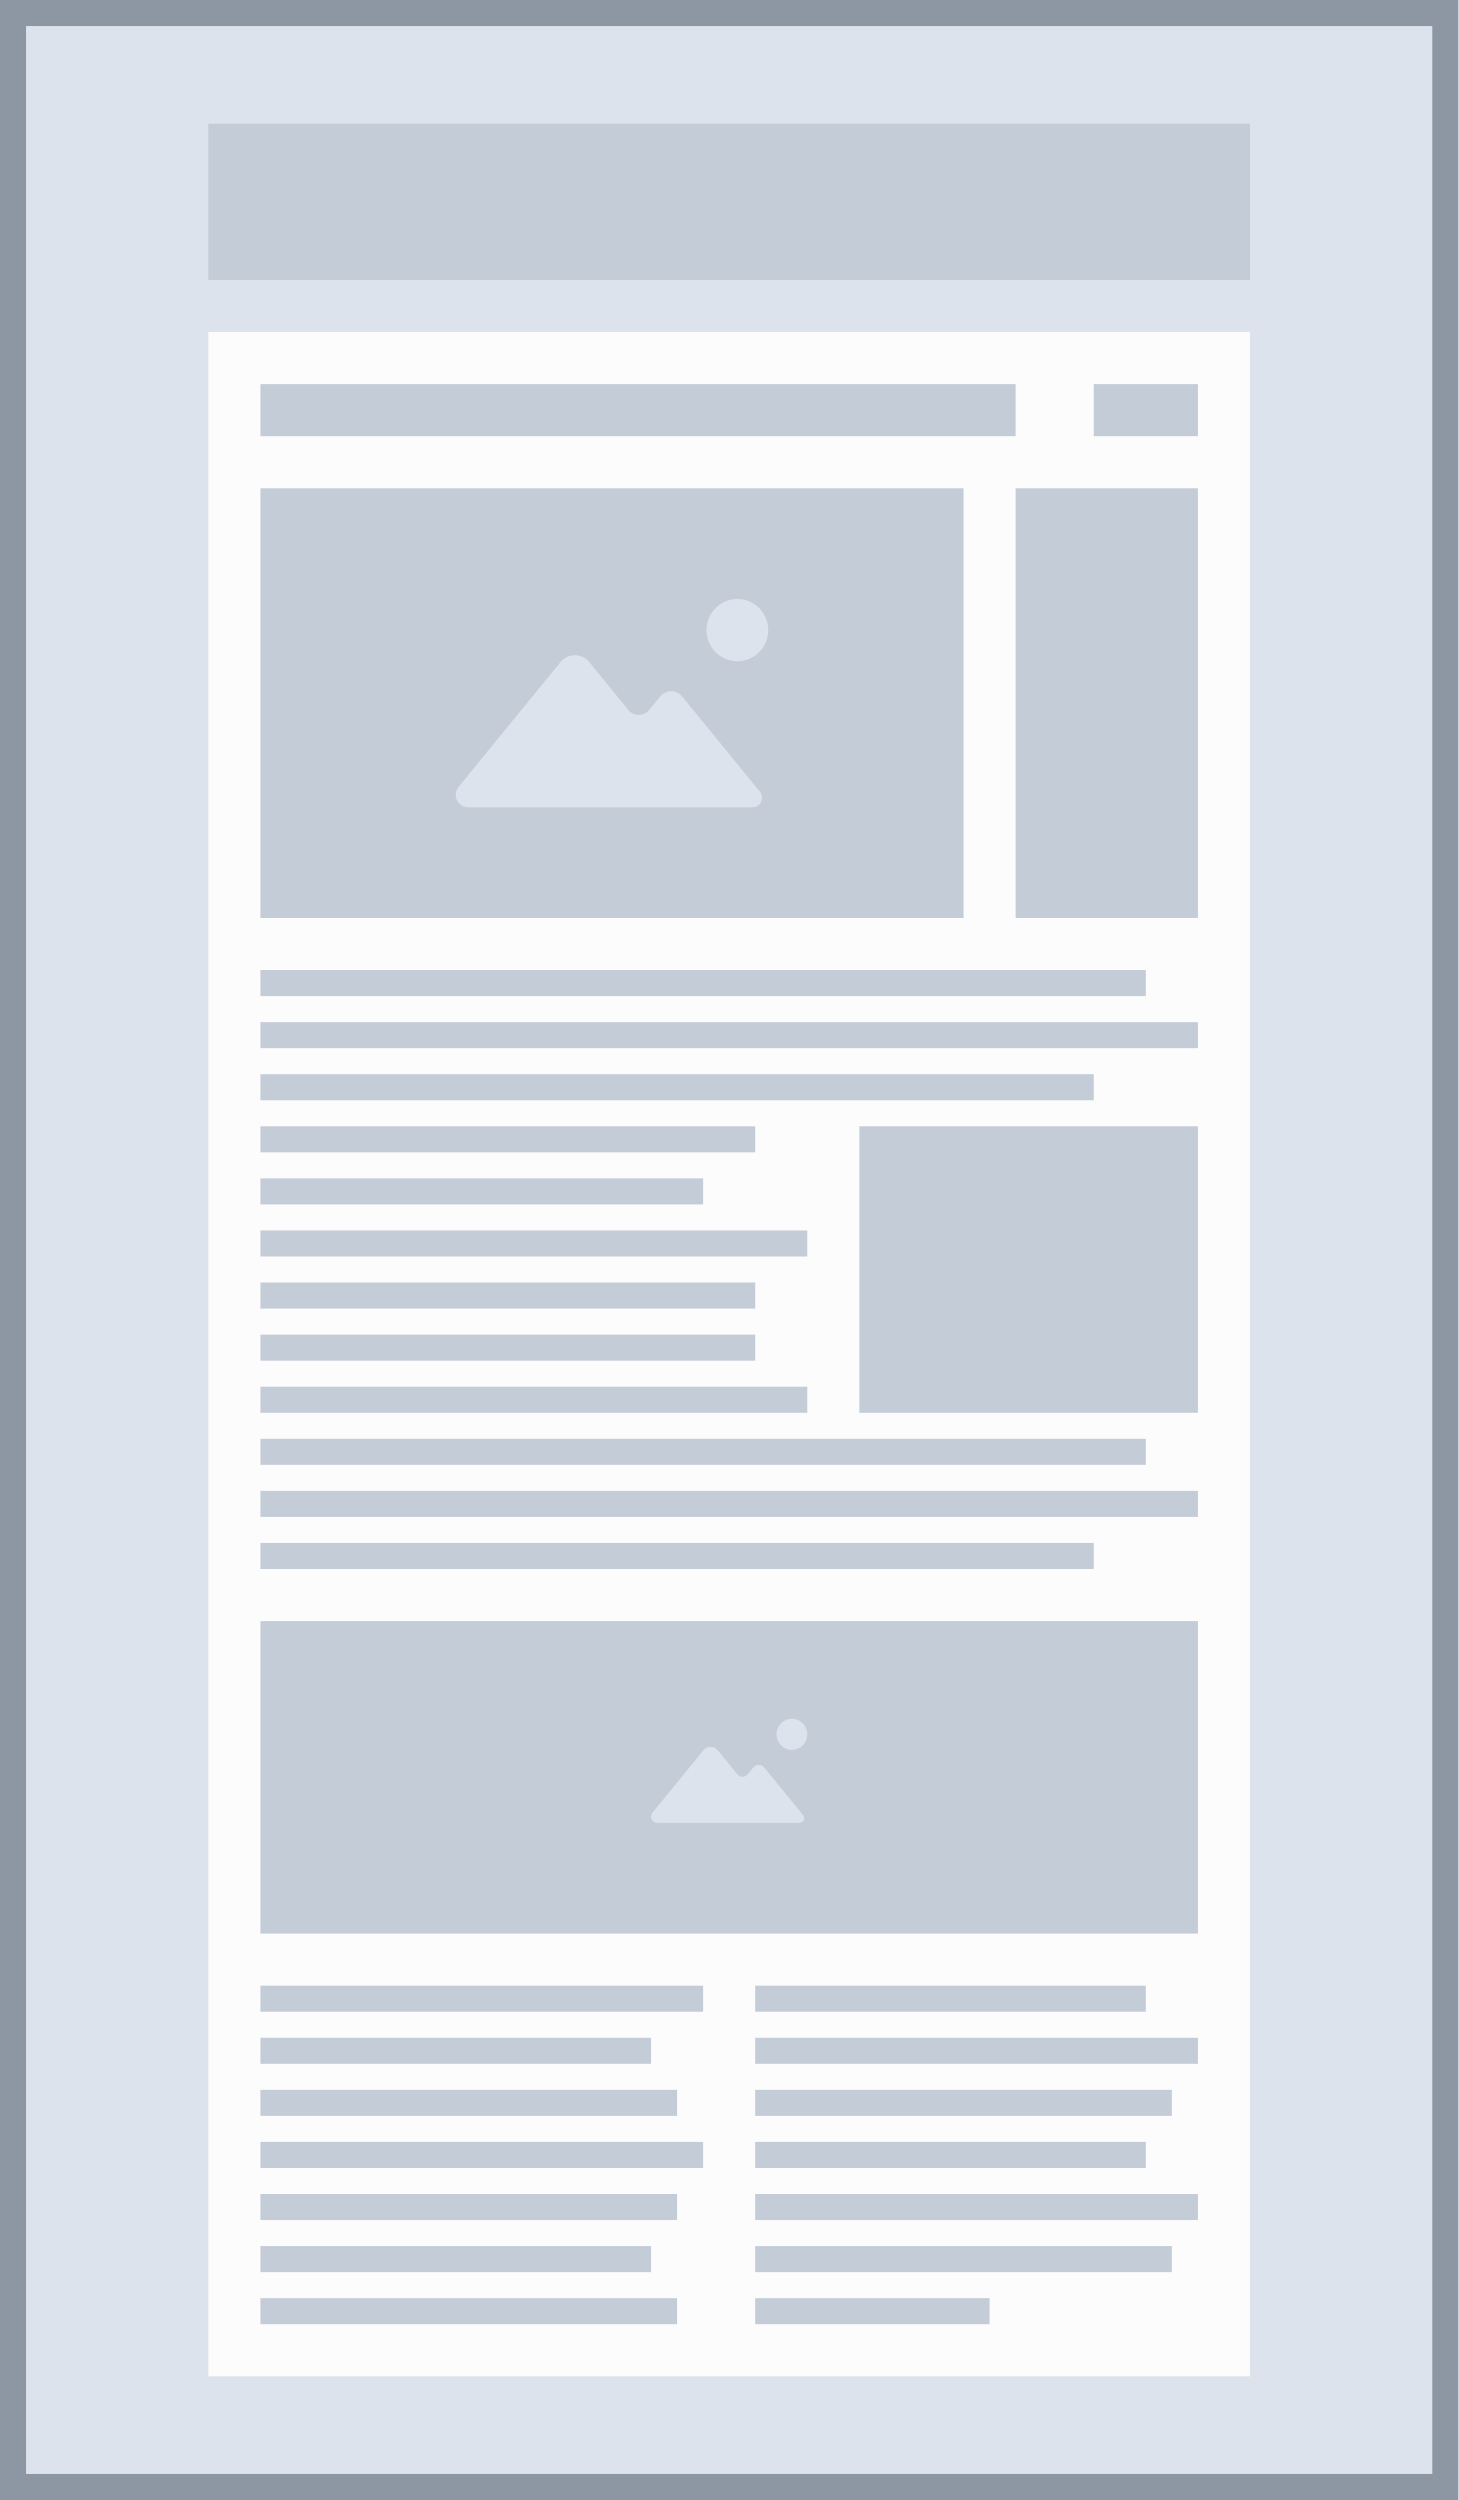
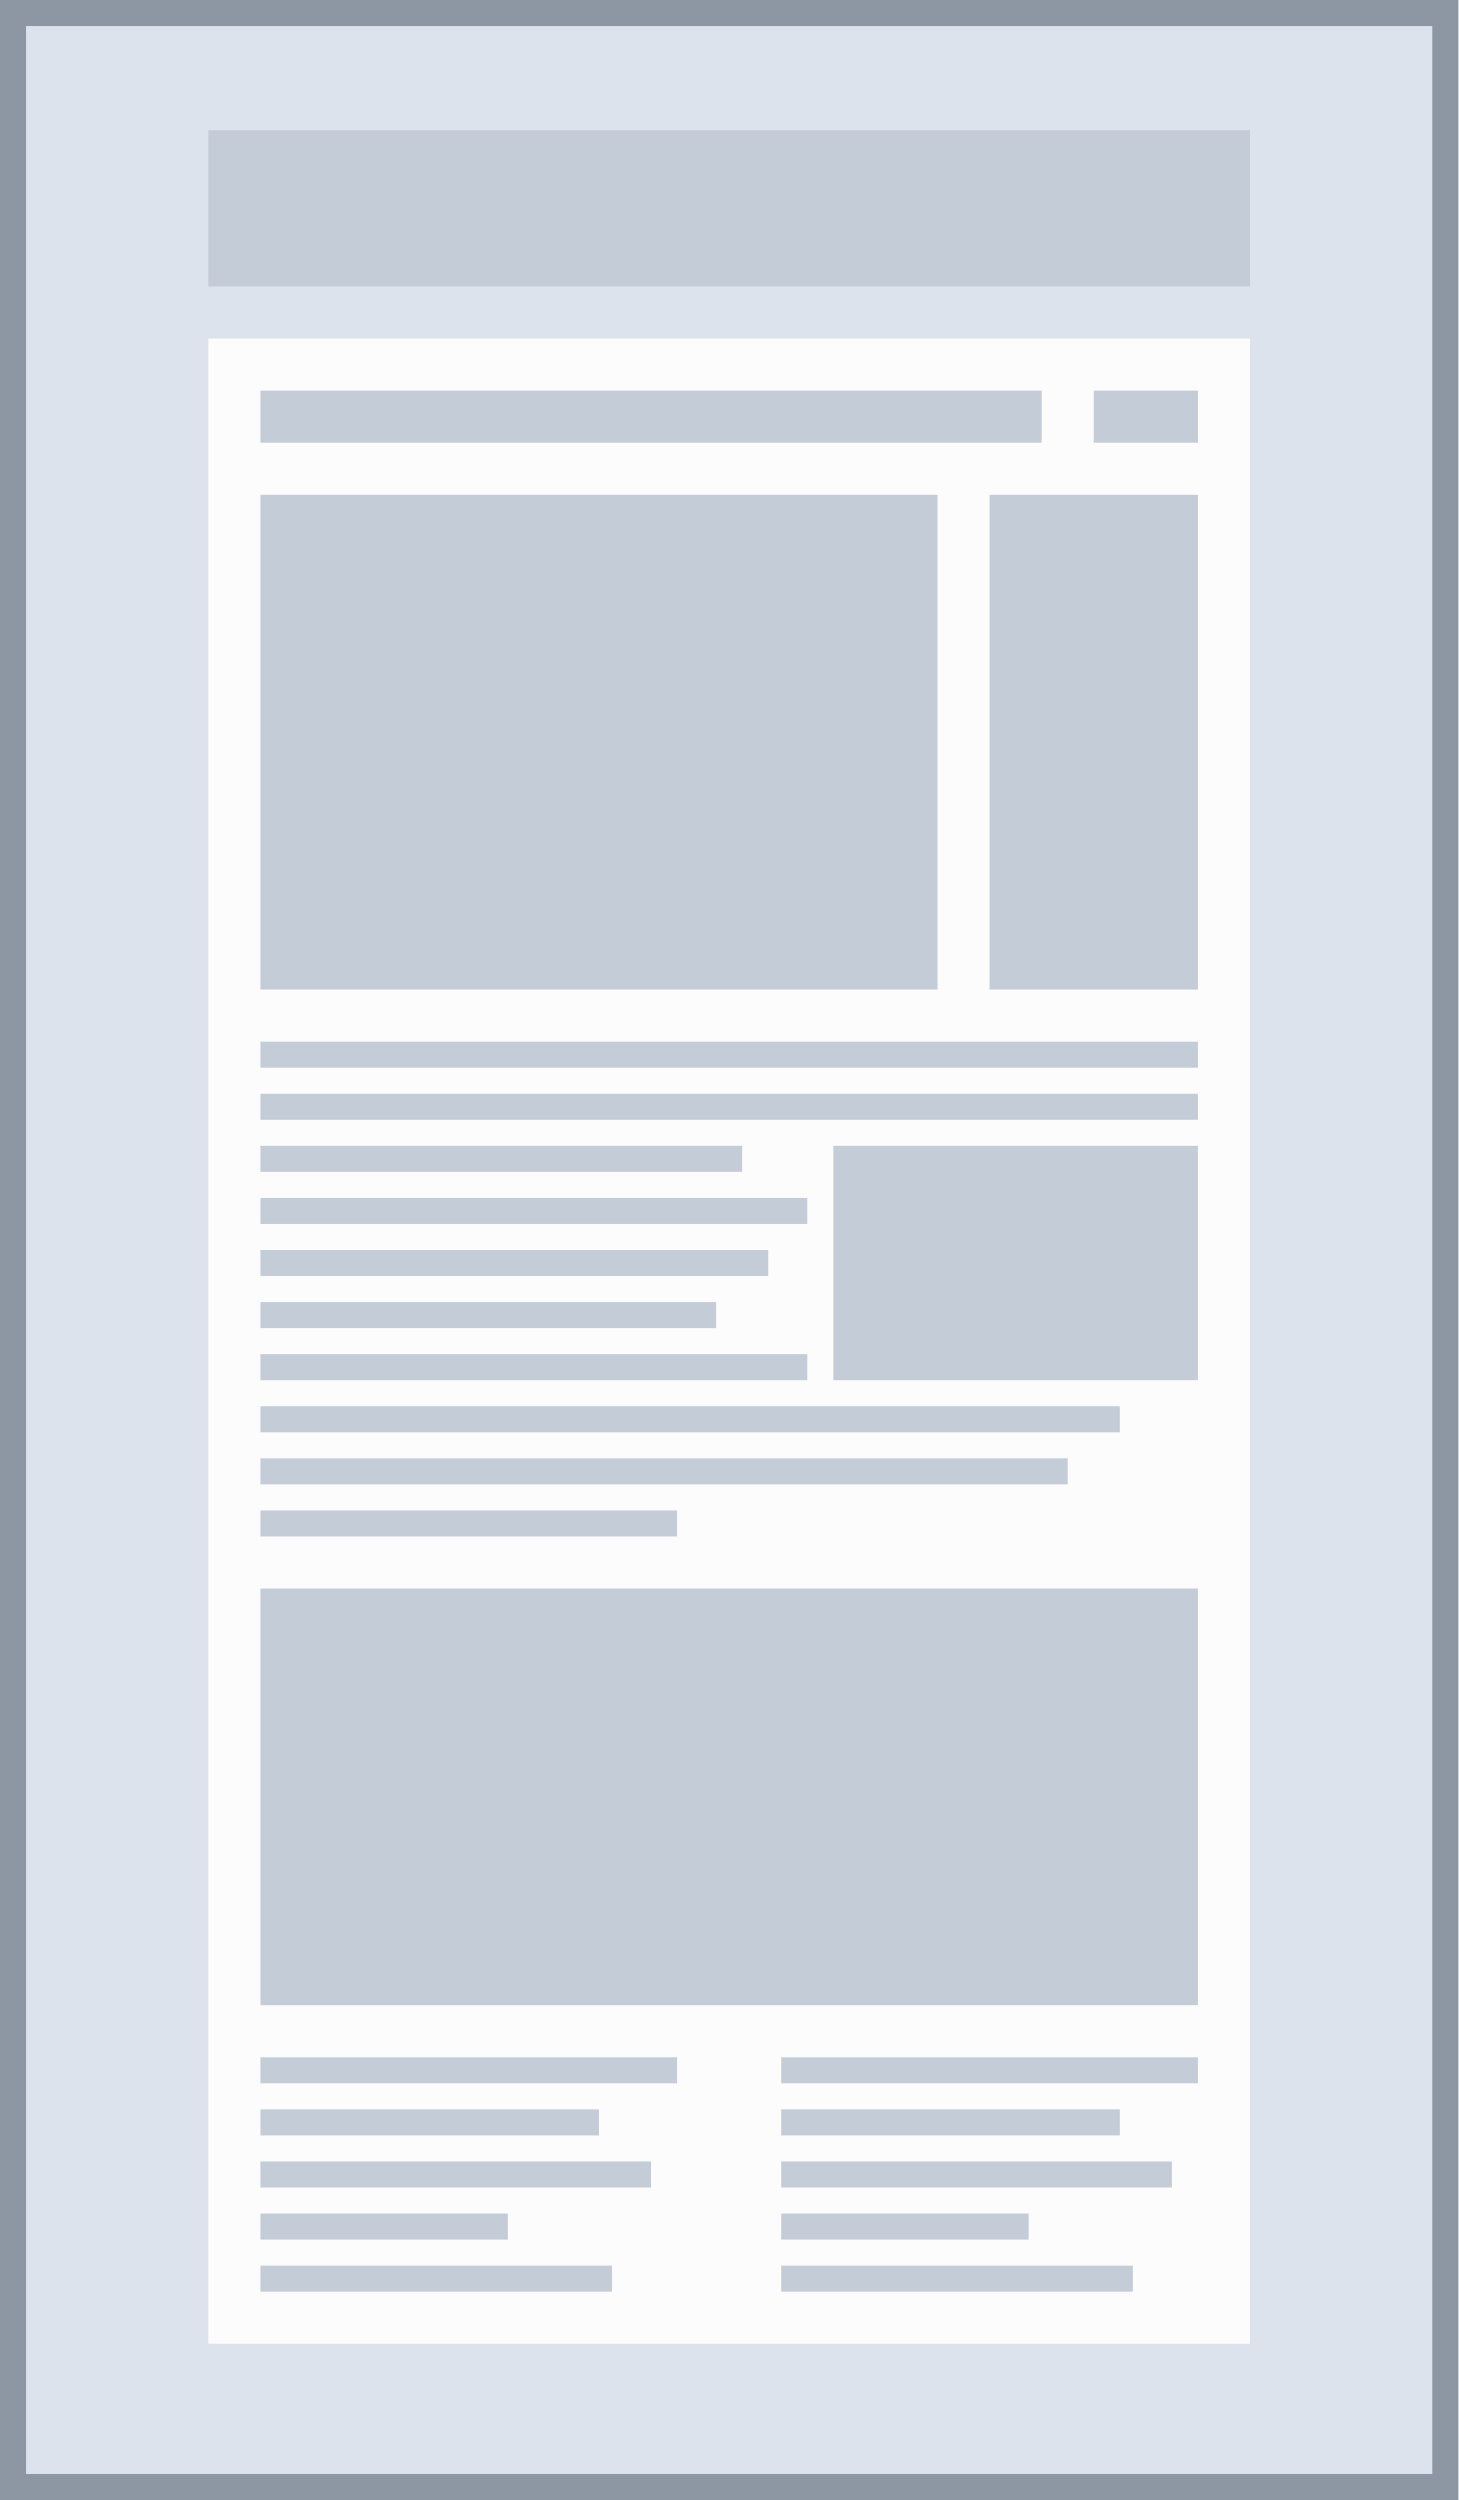
<svg xmlns="http://www.w3.org/2000/svg" width="112" height="192" viewBox="0 0 112 192">
  <g fill="none" fill-rule="evenodd">
-     <path d="M.03 0H112v191.97H.03V0z" fill="#DCE3EC" />
-     <path d="M16 25.5h80v157H16v-157z" fill="#FCFCFC" />
-     <path d="M16 9.5h80v12H16v-12zm4 20h58v4H20v-4zm64 0h8v4h-8v-4zm-6 8h14v33H78v-33zm-58 0h54v33H20v-33z" fill="#C4CCD7" />
-     <path d="M58.32 60.752l-5.933-7.267c-.2-.245-.5-.4-.84-.4-.337 0-.637.155-.838.4l-.794.97c-.032.047-.068.09-.105.128-.19.2-.46.325-.755.325-.28 0-.535-.11-.723-.29-.064-.062-.12-.13-.167-.204l-2.916-3.572c-.26-.32-.658-.522-1.1-.522-.44 0-.84.203-1.1.523l-7.895 9.668c-.098.155-.156.335-.156.53 0 .53.424.96.95.96h21.855c.4 0 .724-.33.724-.73 0-.157-.047-.3-.128-.417l-.082-.1M56.63 46c-1.306 0-2.367 1.072-2.367 2.393 0 1.32 1.06 2.395 2.368 2.395 1.31 0 2.37-1.074 2.37-2.395C59 47.07 57.94 46 56.63 46" fill="#DCE3EC" />
-     <path d="M20 74.5h68v2H20v-2zm0 4h72v2H20v-2zm0 4h64v2H20v-2zm46 4h26v22H66v-22zm-46 0h38v2H20v-2zm0 4h34v2H20v-2zm0 4h42v2H20v-2zm0 4h38v2H20v-2zm0 4h38v2H20v-2zm0 4h42v2H20v-2zm0 4h68v2H20v-2zm0 4h72v2H20v-2zm0 4h64v2H20v-2zm0 6h72v24H20v-24z" fill="#C4CCD7" />
-     <path d="M61.66 139.376l-2.966-3.633c-.1-.123-.25-.2-.42-.2-.17 0-.32.077-.42.2l-.395.485c-.018.022-.036.044-.055.064-.096.1-.23.162-.378.162-.14 0-.267-.055-.36-.145-.033-.03-.062-.067-.085-.104l-1.46-1.785c-.128-.16-.327-.26-.547-.26-.22 0-.42.1-.55.26l-3.884 4.756-.063.08c-.05.075-.078.165-.078.262 0 .264.212.48.473.48h10.93c.198 0 .36-.165.36-.367 0-.076-.022-.15-.063-.206l-.04-.05M60.816 132c-.654 0-1.184.536-1.184 1.196 0 .66.53 1.197 1.184 1.197.654 0 1.184-.536 1.184-1.197 0-.66-.53-1.196-1.184-1.196" fill="#DCE3EC" />
-     <path d="M20 152.5h34v2H20v-2zm0 4h30v2H20v-2zm0 4h32v2H20v-2zm0 4h34v2H20v-2zm0 4h32v2H20v-2zm0 4h30v2H20v-2zm0 4h32v2H20v-2zm38-24h30v2H58v-2zm0 4h34v2H58v-2zm0 4h32v2H58v-2zm0 4h30v2H58v-2zm0 4h34v2H58v-2zm0 4h32v2H58v-2zm0 4h18v2H58v-2z" fill="#C4CCD7" />
-     <path d="M2 2h108v188H2V2zM0 192h112V0H0v192z" fill="#8D96A3" />
+     <path fill="#DCE3EC" d="M0 0h112v192H0z" />
+     <path fill="#C4CCD7" d="M16 10h80v12H16z" />
+     <path fill="#FCFCFC" d="M16 26h80v154H16z" />
+     <path fill="#C4CCD7" d="M20 30h60v4H20zM20 80h72v2H20zM20 84h72v2H20zM20 88h37v2H20zM20 92h42v2H20zM20 96h39v2H20zM20 100h35v2H20zM20 104h42v2H20zM20 108h66v2H20zM20 112h62v2H20zM20 116h32v2H20zM20 158h32v2H20zM20 162h26v2H20zM20 166h30v2H20zM20 170h19v2H20zM20 174h27v2H20zM60 158h32v2H60zM60 162h26v2H60zM60 166h30v2H60zM60 170h19v2H60zM60 174h27v2H60zM20 38h52v38H20zM20 122h72v32H20zM76 38h16v38H76zM64 88h28v18H64zM84 30h8v4h-8z" />
+     <path stroke="#8D96A3" stroke-width="2" d="M1 1h110v190H1z" />
  </g>
</svg>
